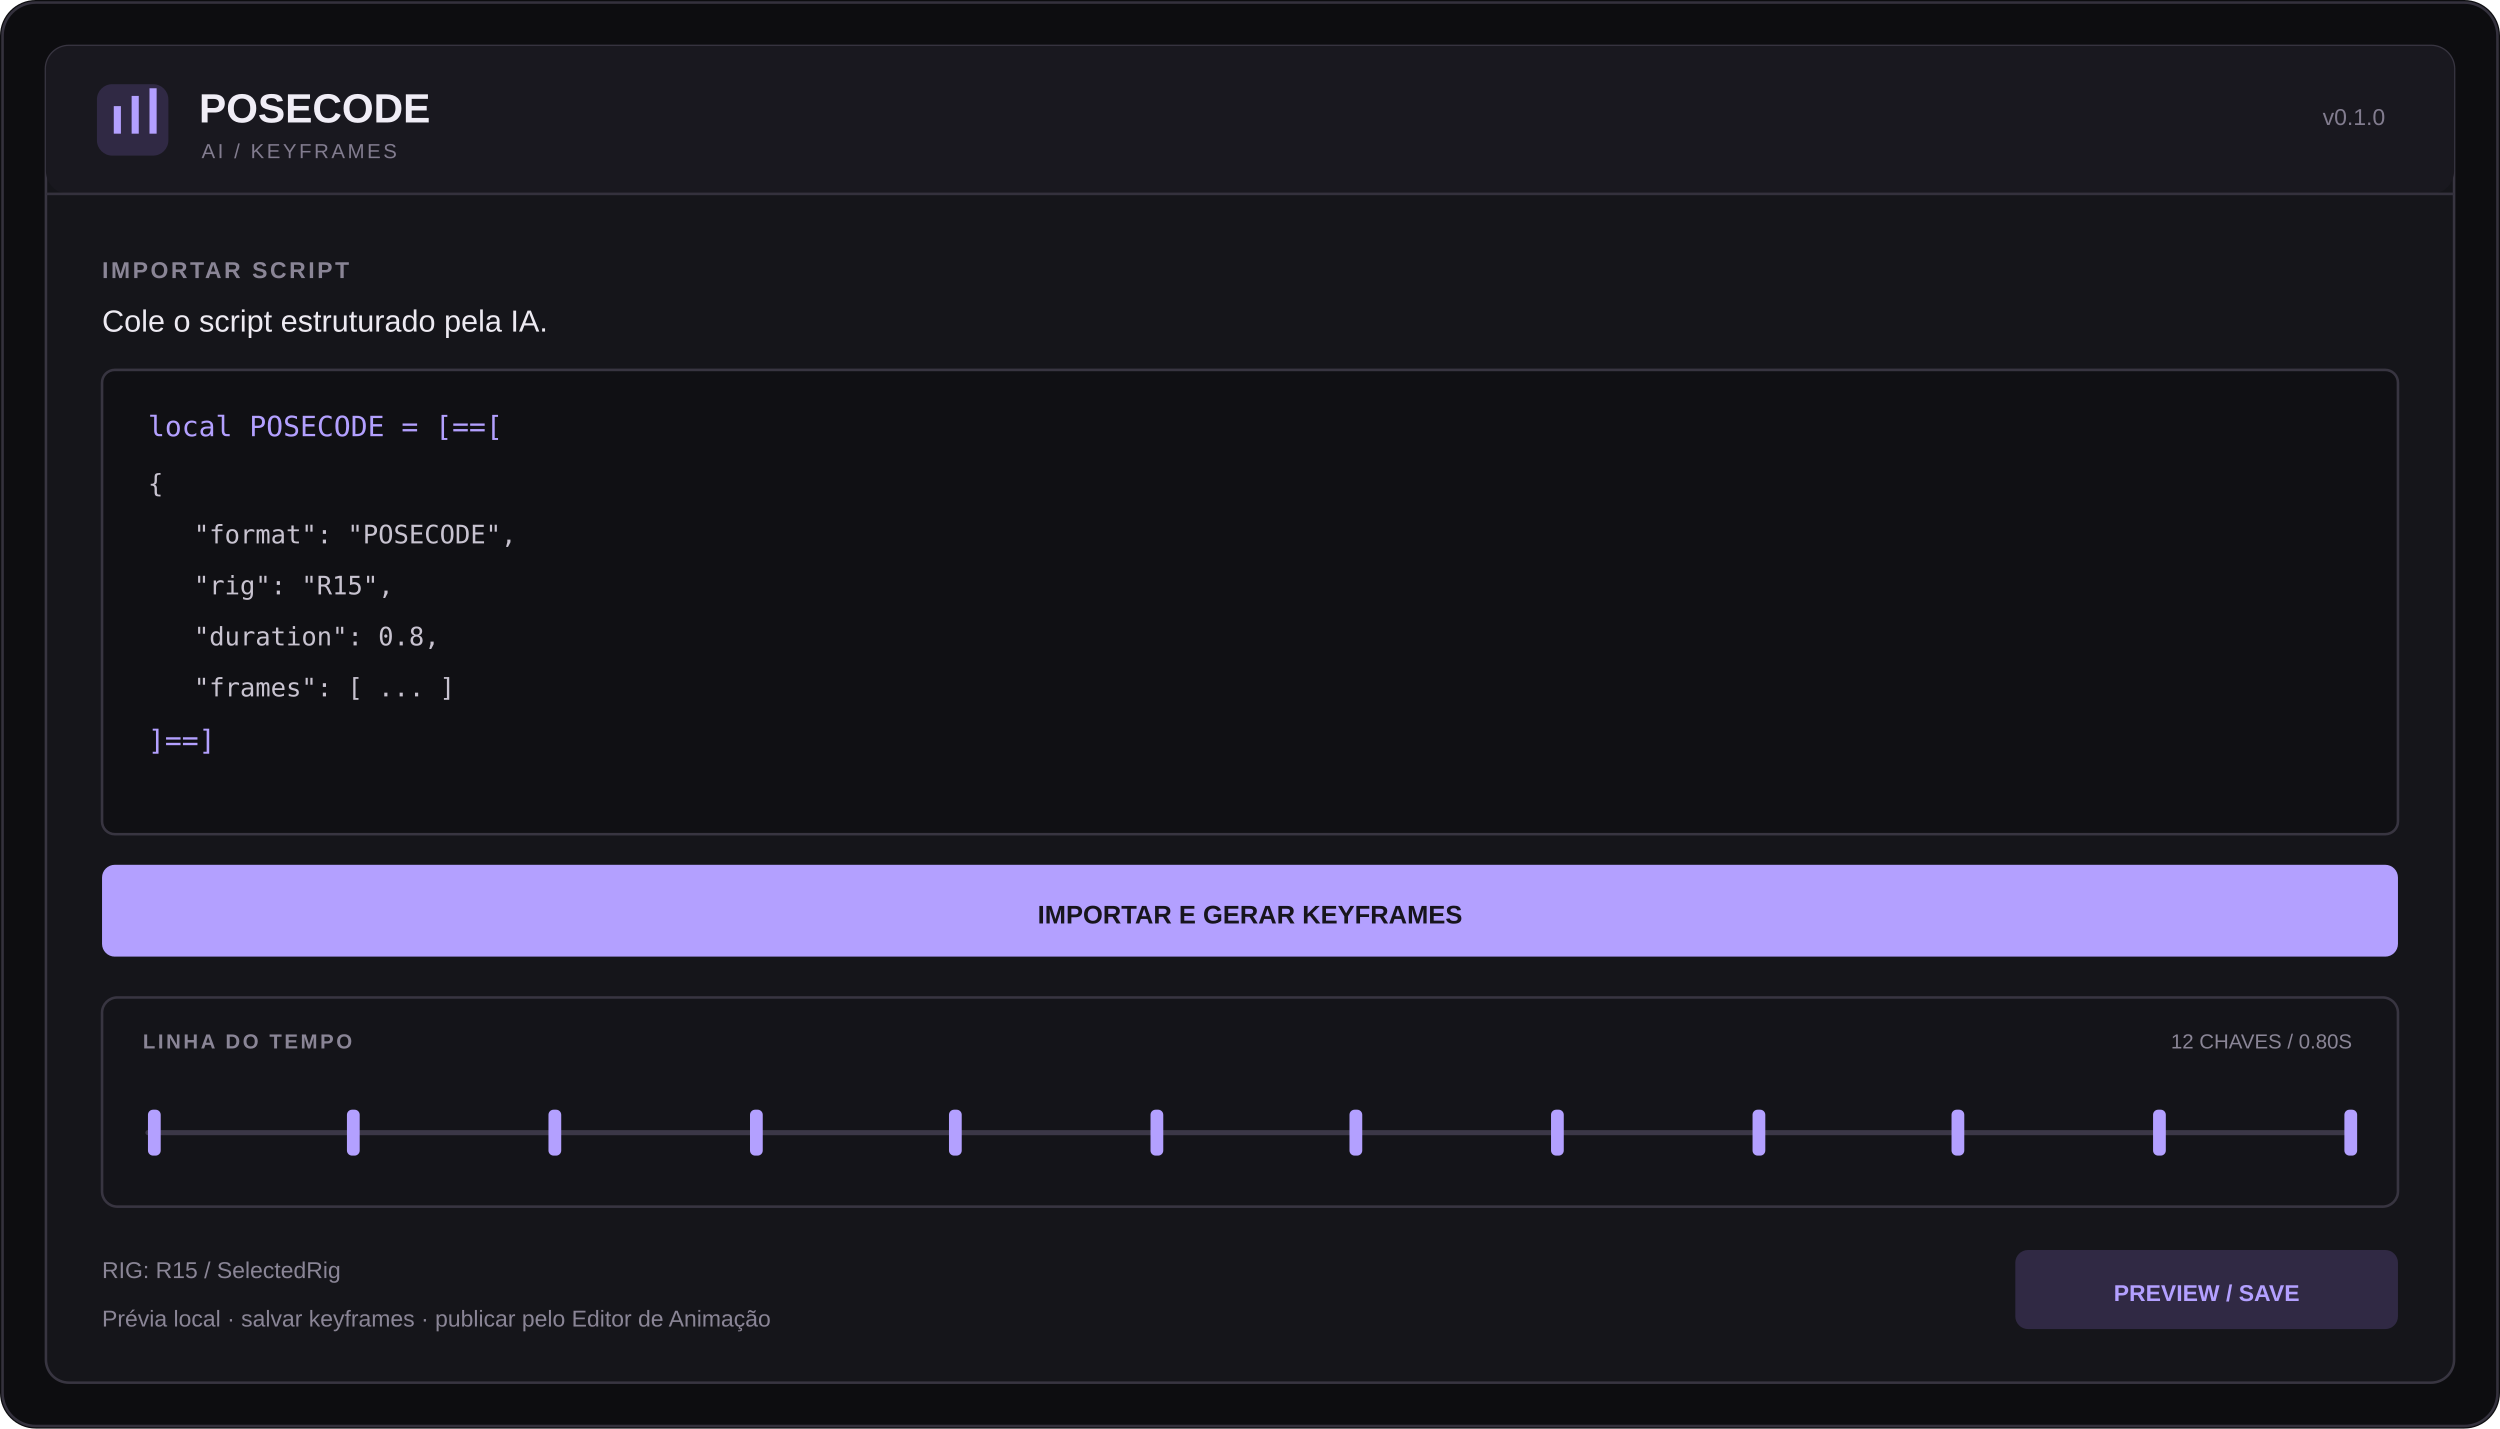
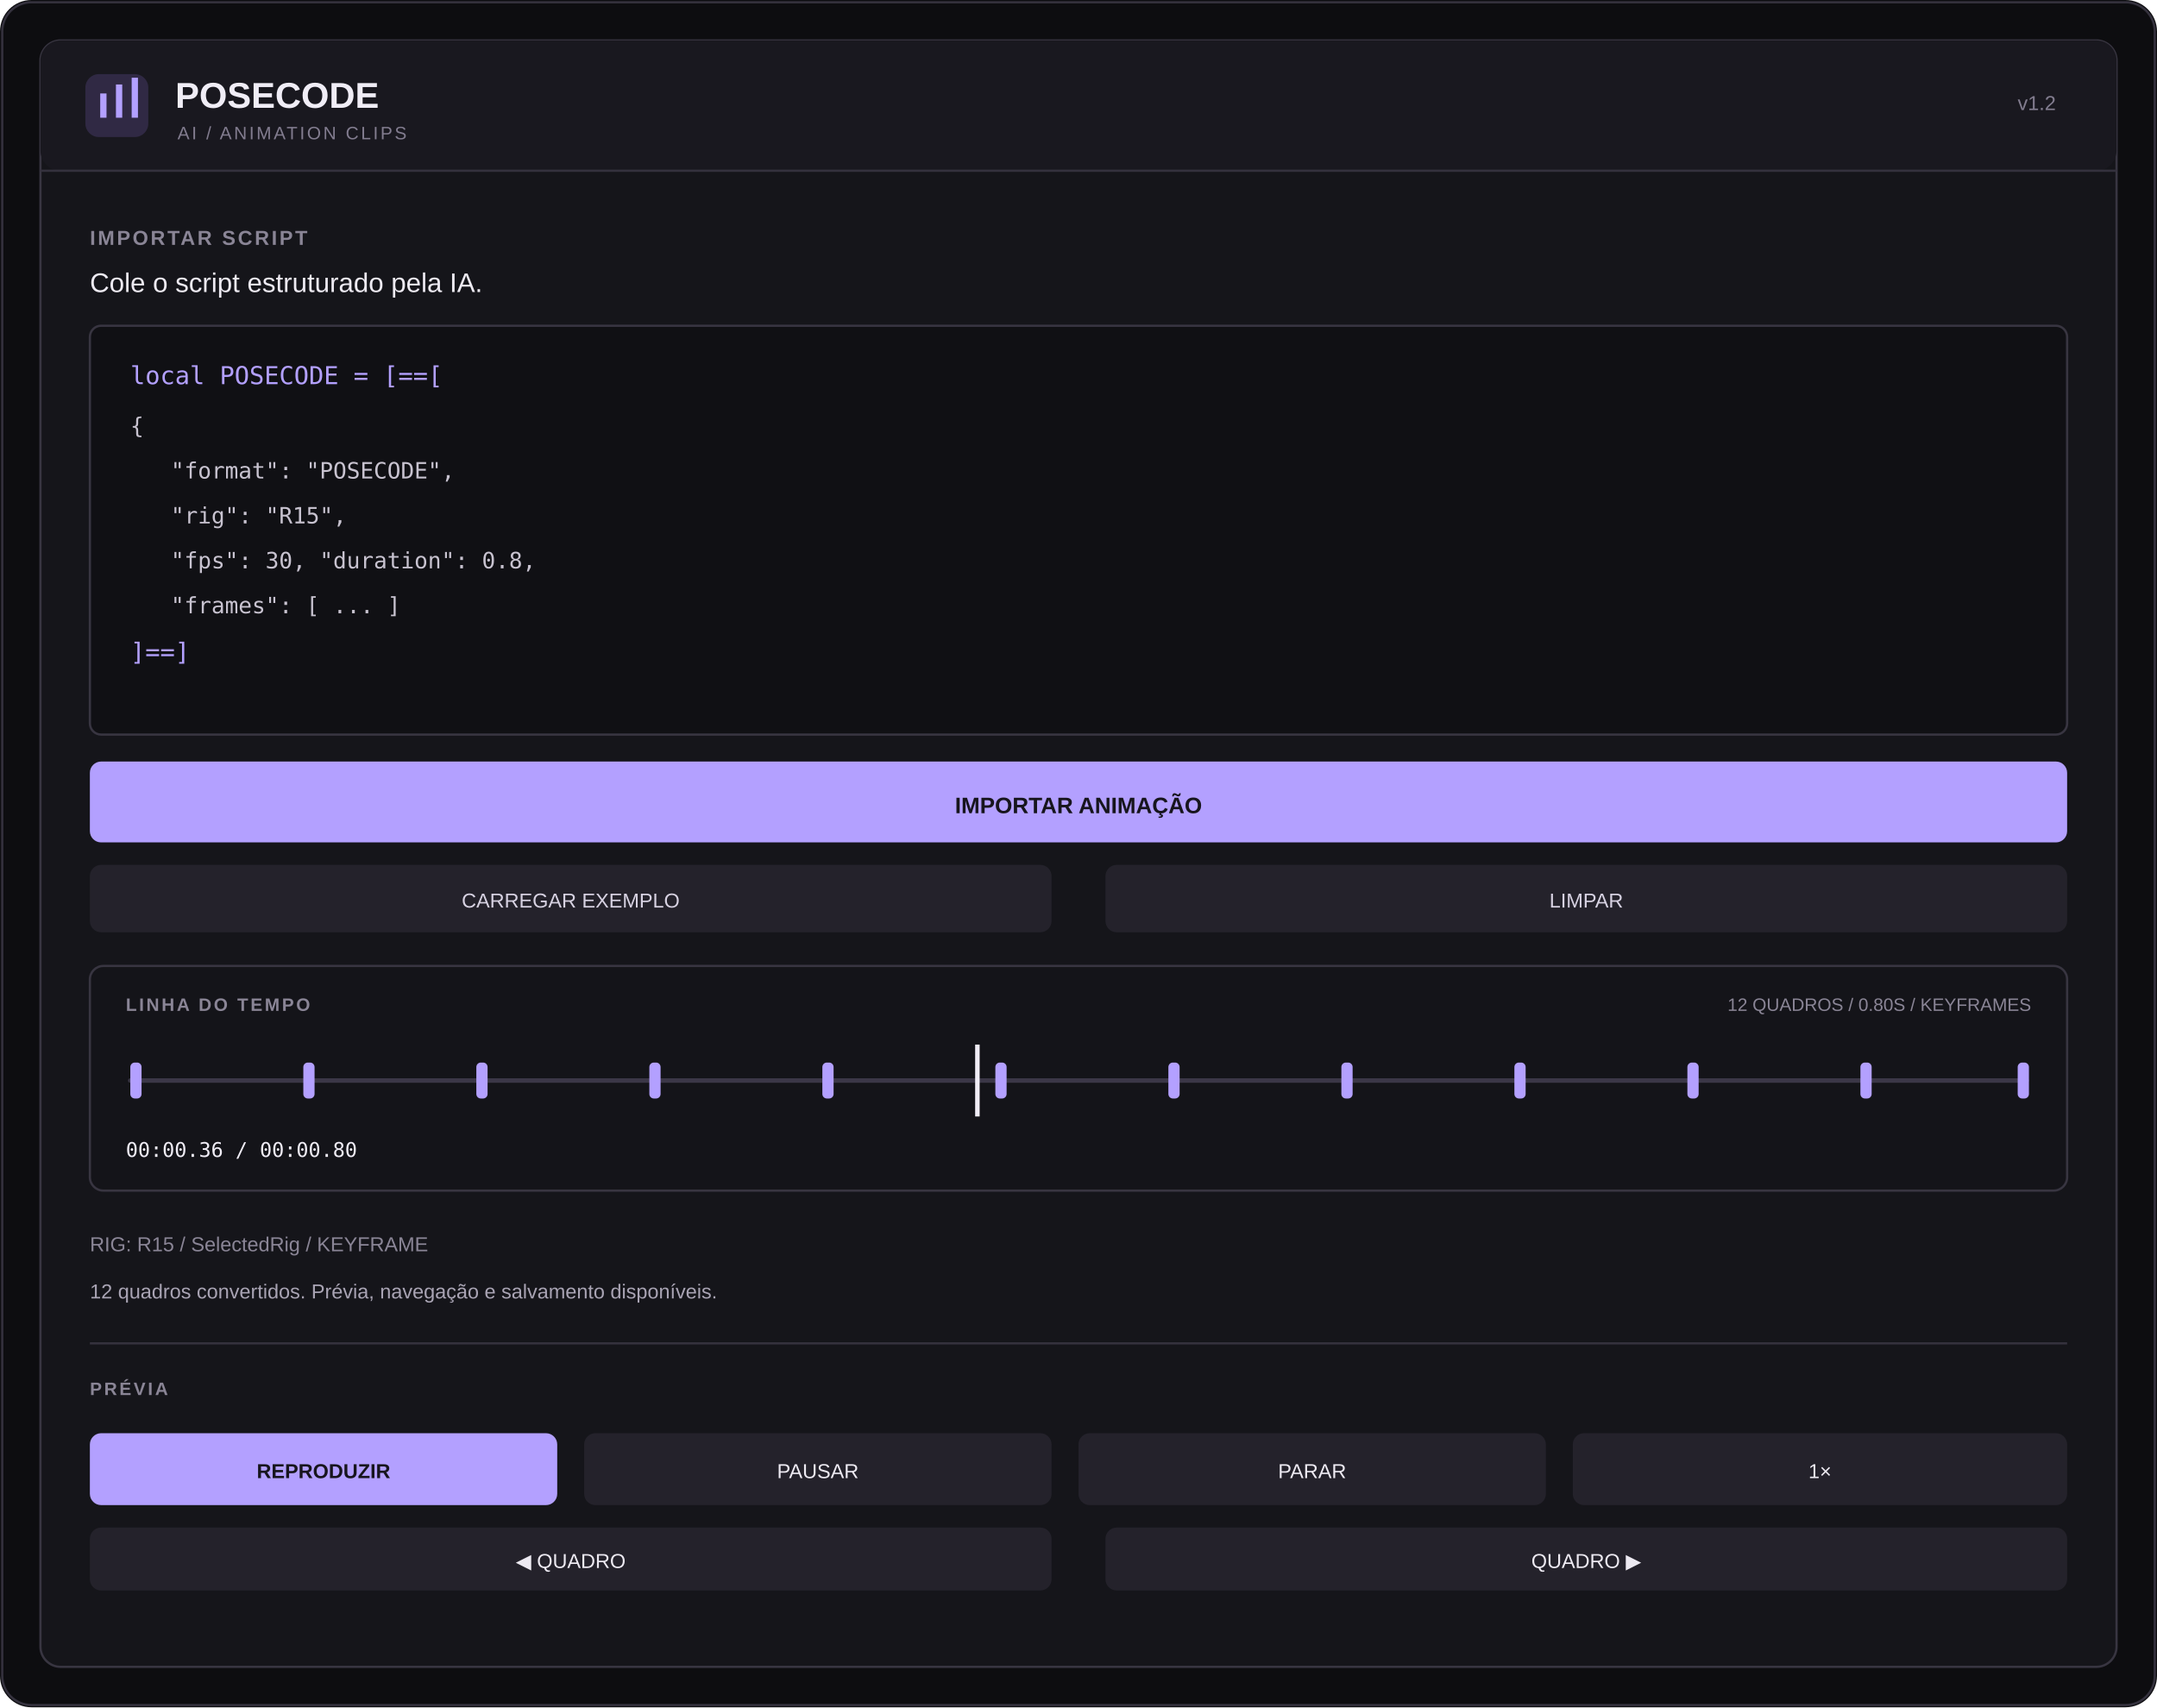
- <svg xmlns="http://www.w3.org/2000/svg" width="980" height="560" viewBox="0 0 980 560" fill="none">
-   <rect width="980" height="560" rx="14" fill="#0D0D10" />
-   <rect x="1" y="1" width="978" height="558" rx="13" stroke="#34313D" />
-   <rect x="18" y="18" width="944" height="524" rx="9" fill="#15151A" stroke="#383541" />
-   <rect x="18" y="18" width="944" height="58" rx="9" fill="#19181F" />
-   <path d="M18 76H962" stroke="#34313D" />
+ <svg xmlns="http://www.w3.org/2000/svg" width="960" height="760" viewBox="0 0 960 760" fill="none">
+   <rect width="960" height="760" rx="14" fill="#0D0D10" />
+   <rect x="1" y="1" width="958" height="758" rx="13" stroke="#34313D" />
+   <rect x="18" y="18" width="924" height="724" rx="9" fill="#15151A" stroke="#383541" />
+   <rect x="18" y="18" width="924" height="58" rx="9" fill="#19181F" />
+   <path d="M18 76H942" stroke="#34313D" />
  <rect x="38" y="33" width="28" height="28" rx="6" fill="#302944" />
  <path d="M46 51V43M53 51V39M60 51V36" stroke="#B3A0FF" stroke-width="2.8" stroke-linecap="square" />
  <text x="78" y="48" fill="#F0EDF6" font-family="Arial,sans-serif" font-size="16" font-weight="700">POSECODE</text>
-   <text x="79" y="62" fill="#827C8F" font-family="Arial,sans-serif" font-size="8" letter-spacing="1">AI / KEYFRAMES</text>
-   <text x="935" y="49" text-anchor="end" fill="#827C8F" font-family="Arial,sans-serif" font-size="9">v0.1.0</text>
+   <text x="79" y="62" fill="#827C8F" font-family="Arial,sans-serif" font-size="8" letter-spacing="1">AI / ANIMATION CLIPS</text>
+   <text x="915" y="49" text-anchor="end" fill="#827C8F" font-family="Arial,sans-serif" font-size="9">v1.2</text>
  <text x="40" y="109" fill="#8A8596" font-family="Arial,sans-serif" font-size="9" font-weight="700" letter-spacing="1">IMPORTAR SCRIPT</text>
  <text x="40" y="130" fill="#EDEAF2" font-family="Arial,sans-serif" font-size="12">Cole o script estruturado pela IA.</text>
-   <rect x="40" y="145" width="900" height="182" rx="5" fill="#101014" stroke="#383541" />
+   <rect x="40" y="145" width="880" height="182" rx="5" fill="#101014" stroke="#383541" />
  <text x="58" y="171" fill="#B3A0FF" font-family="monospace" font-size="11">local POSECODE = [==[</text>
  <text x="58" y="193" fill="#C8C3D0" font-family="monospace" font-size="10">{</text>
  <text x="76" y="213" fill="#C8C3D0" font-family="monospace" font-size="10">"format": "POSECODE",</text>
  <text x="76" y="233" fill="#C8C3D0" font-family="monospace" font-size="10">"rig": "R15",</text>
-   <text x="76" y="253" fill="#C8C3D0" font-family="monospace" font-size="10">"duration": 0.8,</text>
+   <text x="76" y="253" fill="#C8C3D0" font-family="monospace" font-size="10">"fps": 30, "duration": 0.8,</text>
  <text x="76" y="273" fill="#C8C3D0" font-family="monospace" font-size="10">"frames": [ ... ]</text>
  <text x="58" y="294" fill="#B3A0FF" font-family="monospace" font-size="11">]==]</text>
-   <rect x="40" y="339" width="900" height="36" rx="5" fill="#B3A0FF" />
-   <text x="490" y="362" text-anchor="middle" fill="#17151D" font-family="Arial,sans-serif" font-size="10" font-weight="700">IMPORTAR E GERAR KEYFRAMES</text>
-   <rect x="40" y="391" width="900" height="82" rx="6" fill="#141419" stroke="#383541" />
-   <text x="56" y="411" fill="#8A8596" font-family="Arial,sans-serif" font-size="8" font-weight="700" letter-spacing="1">LINHA DO TEMPO</text>
-   <text x="922" y="411" text-anchor="end" fill="#8A8596" font-family="Arial,sans-serif" font-size="8">12 CHAVES / 0.80S</text>
-   <path d="M58 444H922" stroke="#3B3747" stroke-width="2" stroke-linecap="round" />
+   <rect x="40" y="339" width="880" height="36" rx="5" fill="#B3A0FF" />
+   <text x="480" y="362" text-anchor="middle" fill="#17151D" font-family="Arial,sans-serif" font-size="10" font-weight="700">IMPORTAR ANIMAÇÃO</text>
+   <rect x="40" y="385" width="428" height="30" rx="5" fill="#24222B" />
+   <text x="254" y="404" text-anchor="middle" fill="#D7D2E2" font-family="Arial,sans-serif" font-size="9">CARREGAR EXEMPLO</text>
+   <rect x="492" y="385" width="428" height="30" rx="5" fill="#24222B" />
+   <text x="706" y="404" text-anchor="middle" fill="#D7D2E2" font-family="Arial,sans-serif" font-size="9">LIMPAR</text>
+   <rect x="40" y="430" width="880" height="100" rx="6" fill="#141419" stroke="#383541" />
+   <text x="56" y="450" fill="#8A8596" font-family="Arial,sans-serif" font-size="8" font-weight="700" letter-spacing="1">LINHA DO TEMPO</text>
+   <text x="904" y="450" text-anchor="end" fill="#8A8596" font-family="Arial,sans-serif" font-size="8">12 QUADROS / 0.80S / KEYFRAMES</text>
+   <path d="M58 481H902" stroke="#3B3747" stroke-width="2" stroke-linecap="round" />
  <g fill="#B3A0FF">
-     <rect x="58" y="435" width="5" height="18" rx="2" />
-     <rect x="136" y="435" width="5" height="18" rx="2" />
-     <rect x="215" y="435" width="5" height="18" rx="2" />
-     <rect x="294" y="435" width="5" height="18" rx="2" />
-     <rect x="372" y="435" width="5" height="18" rx="2" />
-     <rect x="451" y="435" width="5" height="18" rx="2" />
-     <rect x="529" y="435" width="5" height="18" rx="2" />
-     <rect x="608" y="435" width="5" height="18" rx="2" />
-     <rect x="687" y="435" width="5" height="18" rx="2" />
-     <rect x="765" y="435" width="5" height="18" rx="2" />
-     <rect x="844" y="435" width="5" height="18" rx="2" />
-     <rect x="919" y="435" width="5" height="18" rx="2" />
+     <rect x="58" y="473" width="5" height="16" rx="2" />
+     <rect x="135" y="473" width="5" height="16" rx="2" />
+     <rect x="212" y="473" width="5" height="16" rx="2" />
+     <rect x="289" y="473" width="5" height="16" rx="2" />
+     <rect x="366" y="473" width="5" height="16" rx="2" />
+     <rect x="443" y="473" width="5" height="16" rx="2" />
+     <rect x="520" y="473" width="5" height="16" rx="2" />
+     <rect x="597" y="473" width="5" height="16" rx="2" />
+     <rect x="674" y="473" width="5" height="16" rx="2" />
+     <rect x="751" y="473" width="5" height="16" rx="2" />
+     <rect x="828" y="473" width="5" height="16" rx="2" />
+     <rect x="898" y="473" width="5" height="16" rx="2" />
  </g>
-   <text x="40" y="501" fill="#8A8596" font-family="Arial,sans-serif" font-size="9">RIG: R15 / SelectedRig</text>
-   <text x="40" y="520" fill="#8A8596" font-family="Arial,sans-serif" font-size="9">Prévia local · salvar keyframes · publicar pelo Editor de Animação</text>
-   <rect x="790" y="490" width="150" height="31" rx="5" fill="#302944" />
-   <text x="865" y="510" text-anchor="middle" fill="#B3A0FF" font-family="Arial,sans-serif" font-size="9" font-weight="700">PREVIEW / SAVE</text>
+   <path d="M435 465V497" stroke="#F0EDF6" stroke-width="2" />
+   <text x="56" y="515" fill="#F0EDF6" font-family="monospace" font-size="9">00:00.36 / 00:00.80</text>
+   <text x="40" y="557" fill="#8A8596" font-family="Arial,sans-serif" font-size="9">RIG: R15 / SelectedRig / KEYFRAME</text>
+   <text x="40" y="578" fill="#A9A4B4" font-family="Arial,sans-serif" font-size="9">12 quadros convertidos. Prévia, navegação e salvamento disponíveis.</text>
+   <path d="M40 598H920" stroke="#34313D" />
+   <text x="40" y="621" fill="#8A8596" font-family="Arial,sans-serif" font-size="8" font-weight="700" letter-spacing="1">PRÉVIA</text>
+   <rect x="40" y="638" width="208" height="32" rx="5" fill="#B3A0FF" />
+   <text x="144" y="658" text-anchor="middle" fill="#17151D" font-family="Arial,sans-serif" font-size="9" font-weight="700">REPRODUZIR</text>
+   <rect x="260" y="638" width="208" height="32" rx="5" fill="#24222B" />
+   <text x="364" y="658" text-anchor="middle" fill="#EDEAF2" font-family="Arial,sans-serif" font-size="9">PAUSAR</text>
+   <rect x="480" y="638" width="208" height="32" rx="5" fill="#24222B" />
+   <text x="584" y="658" text-anchor="middle" fill="#EDEAF2" font-family="Arial,sans-serif" font-size="9">PARAR</text>
+   <rect x="700" y="638" width="220" height="32" rx="5" fill="#24222B" />
+   <text x="810" y="658" text-anchor="middle" fill="#EDEAF2" font-family="Arial,sans-serif" font-size="9">1×</text>
+   <rect x="40" y="680" width="428" height="28" rx="5" fill="#24222B" />
+   <text x="254" y="698" text-anchor="middle" fill="#EDEAF2" font-family="Arial,sans-serif" font-size="9">◀ QUADRO</text>
+   <rect x="492" y="680" width="428" height="28" rx="5" fill="#24222B" />
+   <text x="706" y="698" text-anchor="middle" fill="#EDEAF2" font-family="Arial,sans-serif" font-size="9">QUADRO ▶</text>
</svg>
